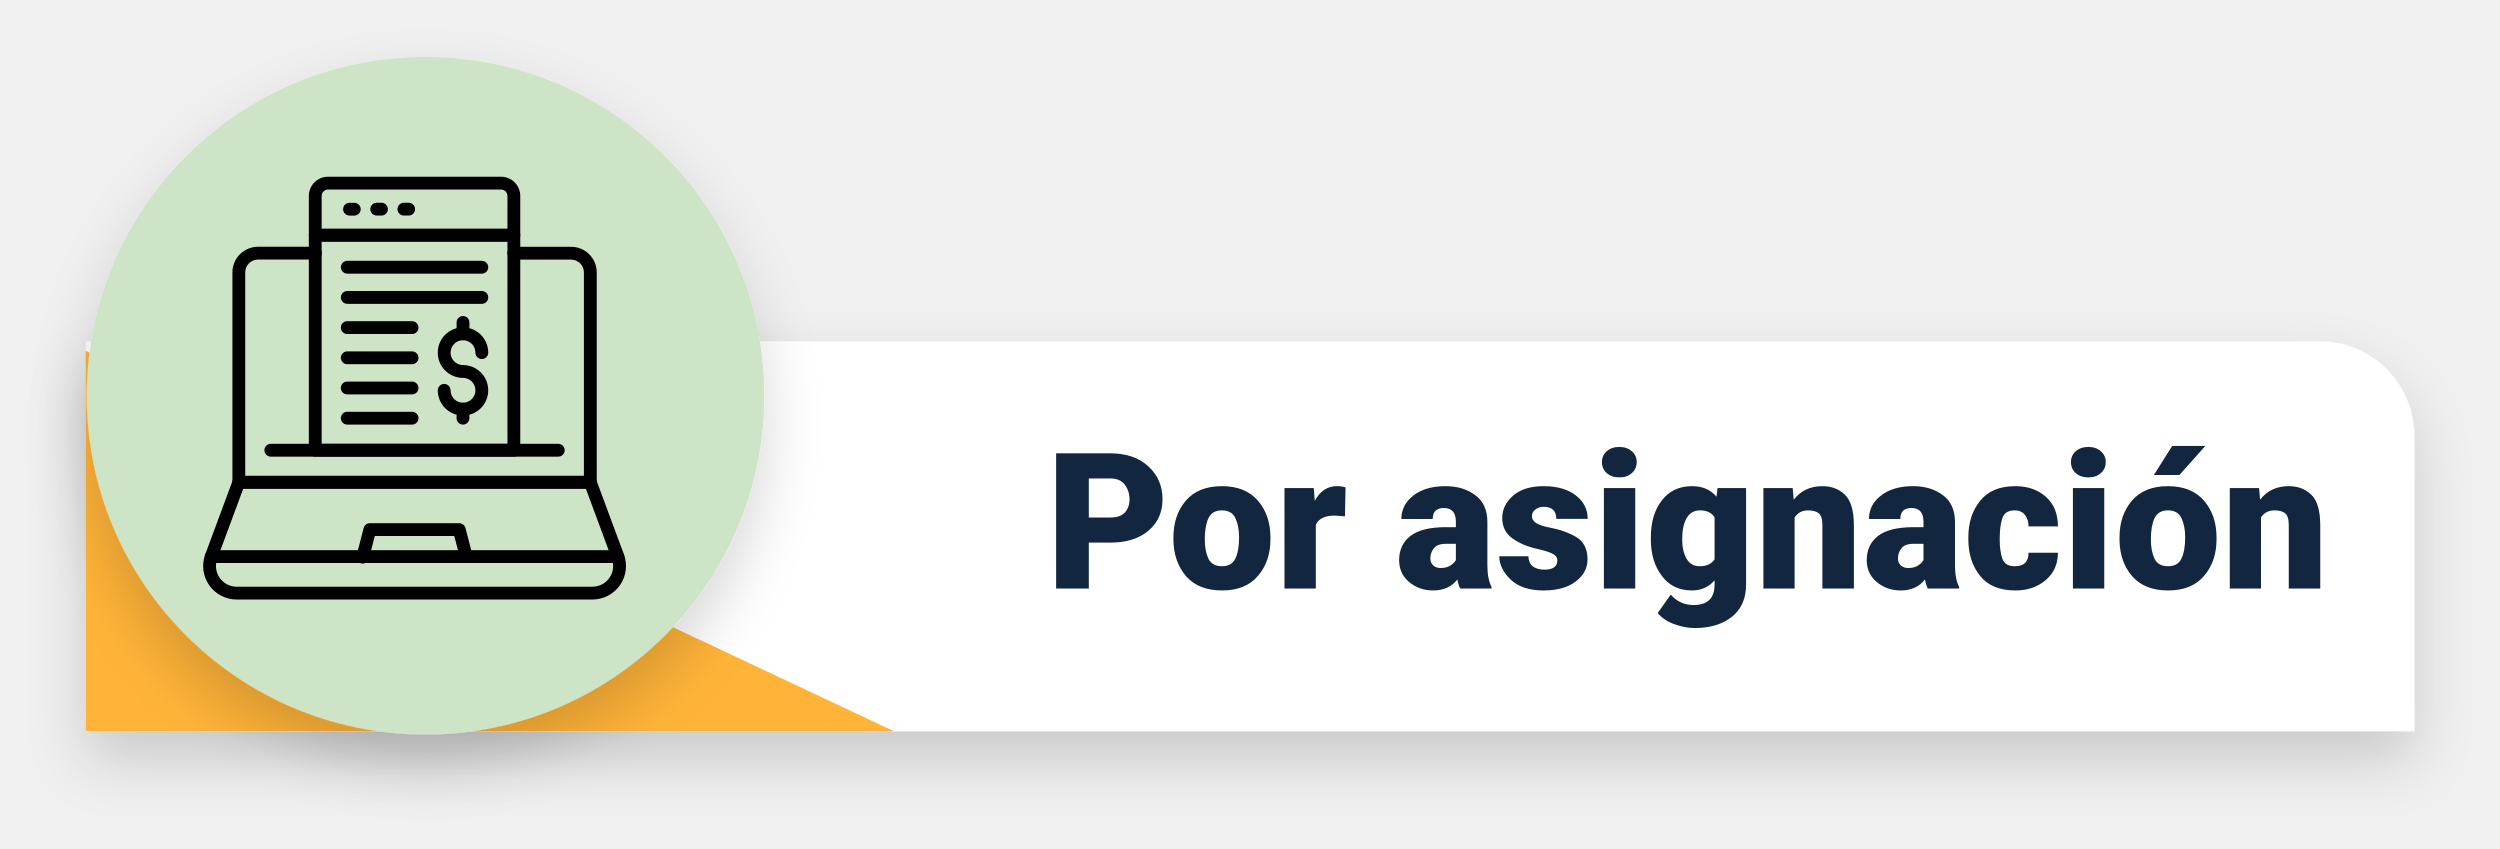
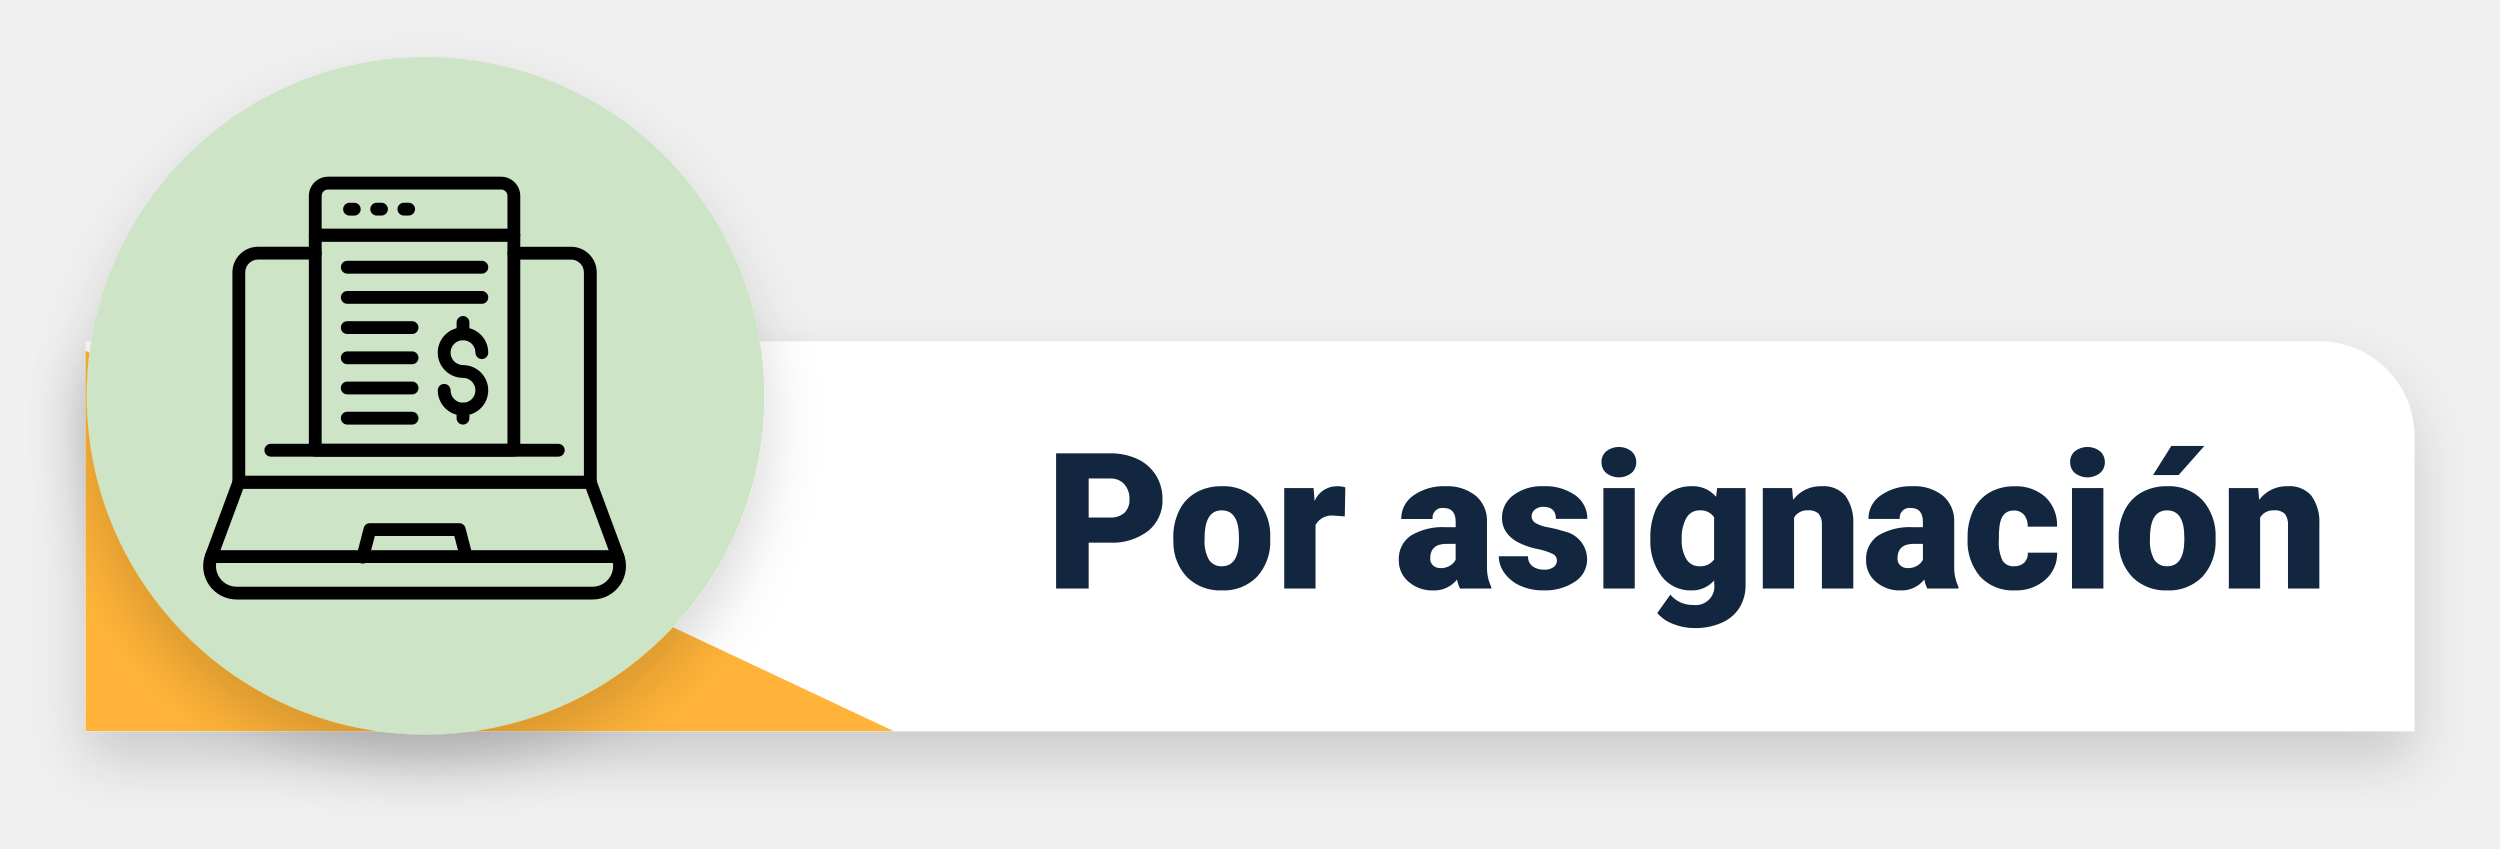
<svg xmlns="http://www.w3.org/2000/svg" width="262.935" height="89.256" viewBox="0 0 262.935 89.256">
  <defs>
-     <filter id="Rectángulo_276363" x="0" y="29.899" width="262.935" height="59" filterUnits="userSpaceOnUse">
+     <filter id="Trazado_749452" x="0" y="29.899" width="262.935" height="59" filterUnits="userSpaceOnUse">
      <feOffset dy="3" input="SourceAlpha" />
      <feGaussianBlur stdDeviation="3" result="blur" />
      <feFlood flood-opacity="0.161" />
      <feComposite operator="in" in2="blur" />
      <feComposite in="SourceGraphic" />
    </filter>
-     <filter id="Trazado_502571" x="0.125" y="-0.002" width="89.256" height="89.256" filterUnits="userSpaceOnUse">
+     <filter id="Trazado_502571" x="0.125" y="0" width="89.256" height="89.256" filterUnits="userSpaceOnUse">
      <feOffset dy="3" input="SourceAlpha" />
      <feGaussianBlur stdDeviation="3" result="blur-2" />
      <feFlood flood-opacity="0.161" />
      <feComposite operator="in" in2="blur-2" />
      <feComposite in="SourceGraphic" />
    </filter>
  </defs>
-   <g id="Grupo_1034316" data-name="Grupo 1034316" transform="translate(-9426 10192.127)">
-     <g id="Grupo_881480" data-name="Grupo 881480" transform="translate(8625 -15543.228)">
-       <g transform="matrix(1, 0, 0, 1, 801, 5351.1)" filter="url(#Rectángulo_276363)">
-         <path id="Rectángulo_276363-2" data-name="Rectángulo 276363" d="M0,0H234.935a10,10,0,0,1,10,10V41a0,0,0,0,1,0,0H0a0,0,0,0,1,0,0V0A0,0,0,0,1,0,0Z" transform="translate(9 35.9)" fill="#fff" />
+   <g id="Grupo_1034319" data-name="Grupo 1034319" transform="translate(-9426 10192.127)">
+     <g transform="matrix(1, 0, 0, 1, 9426, -10192.13)" filter="url(#Trazado_749452)">
+       <path id="Trazado_749452-2" data-name="Trazado 749452" d="M0,0H234.935a10,10,0,0,1,10,10V41H0Z" transform="translate(9 35.9)" fill="#fff" />
+     </g>
+     <path id="Trazado_749453" data-name="Trazado 749453" d="M4.5,14.176V19H1.074V4.781H6.748a6.608,6.608,0,0,1,2.886.6,4.526,4.526,0,0,1,1.943,1.709,4.667,4.667,0,0,1,.688,2.515,4.114,4.114,0,0,1-1.489,3.325,6.179,6.179,0,0,1-4.087,1.245Zm0-2.646H6.748a2.118,2.118,0,0,0,1.519-.5,1.85,1.85,0,0,0,.522-1.406,2.287,2.287,0,0,0-.537-1.592,1.9,1.9,0,0,0-1.465-.605H4.5Zm8.9,2.09a6.236,6.236,0,0,1,.615-2.817,4.4,4.4,0,0,1,1.768-1.9,5.323,5.323,0,0,1,2.705-.664,4.858,4.858,0,0,1,3.74,1.47,5.64,5.64,0,0,1,1.367,4v.117a5.472,5.472,0,0,1-1.372,3.921,4.871,4.871,0,0,1-3.716,1.45,4.927,4.927,0,0,1-3.623-1.353,5.29,5.29,0,0,1-1.475-3.667Zm3.291.205a3.932,3.932,0,0,0,.459,2.148,1.529,1.529,0,0,0,1.357.684q1.758,0,1.8-2.705v-.332q0-2.842-1.816-2.842-1.65,0-1.787,2.451Zm14.746-2.412-1.084-.078a1.947,1.947,0,0,0-1.992.977V19H25.068V8.434h3.086l.107,1.357a2.548,2.548,0,0,1,2.314-1.553,3.209,3.209,0,0,1,.918.117ZM43.555,19a3.716,3.716,0,0,1-.312-.947A3.06,3.06,0,0,1,40.7,19.2a3.749,3.749,0,0,1-2.539-.9,2.875,2.875,0,0,1-1.045-2.271,2.955,2.955,0,0,1,1.27-2.6,6.468,6.468,0,0,1,3.691-.879H43.1v-.559q0-1.462-1.26-1.462a1.03,1.03,0,0,0-1.172,1.158H37.373a2.95,2.95,0,0,1,1.3-2.487A5.479,5.479,0,0,1,42,8.238a4.8,4.8,0,0,1,3.193.986,3.429,3.429,0,0,1,1.2,2.705v4.678a4.79,4.79,0,0,0,.449,2.227V19Zm-2.061-2.148a1.836,1.836,0,0,0,1.021-.264,1.653,1.653,0,0,0,.581-.6V14.3h-.957q-1.719,0-1.719,1.543a.942.942,0,0,0,.3.728A1.1,1.1,0,0,0,41.494,16.852Zm12.256-.82a.76.76,0,0,0-.439-.674,6.685,6.685,0,0,0-1.67-.527,7.615,7.615,0,0,1-2.031-.718,3.4,3.4,0,0,1-1.221-1.079,2.577,2.577,0,0,1-.42-1.455,2.92,2.92,0,0,1,1.2-2.4,4.948,4.948,0,0,1,3.145-.942,5.482,5.482,0,0,1,3.359.947,2.962,2.962,0,0,1,1.27,2.49h-3.3q0-1.27-1.338-1.27a1.326,1.326,0,0,0-.869.288.892.892,0,0,0-.352.718.819.819,0,0,0,.43.713,4.06,4.06,0,0,0,1.372.449,11.857,11.857,0,0,1,1.655.42,3.007,3.007,0,0,1,2.383,2.939,2.767,2.767,0,0,1-1.284,2.354,5.632,5.632,0,0,1-3.325.908,5.747,5.747,0,0,1-2.422-.488,4.05,4.05,0,0,1-1.66-1.328,3.007,3.007,0,0,1-.6-1.768h3.076a1.272,1.272,0,0,0,.488,1.069,2.009,2.009,0,0,0,1.2.337,1.58,1.58,0,0,0,1.011-.273A.875.875,0,0,0,53.75,16.031ZM61.934,19h-3.3V8.434h3.3Zm-3.5-13.291a1.469,1.469,0,0,1,.508-1.152,2.159,2.159,0,0,1,2.637,0,1.469,1.469,0,0,1,.508,1.152,1.469,1.469,0,0,1-.508,1.152,2.159,2.159,0,0,1-2.637,0A1.469,1.469,0,0,1,58.438,5.709Zm5.137,7.93a7.134,7.134,0,0,1,.527-2.832,4.245,4.245,0,0,1,1.514-1.9,3.99,3.99,0,0,1,2.295-.669,3.173,3.173,0,0,1,2.578,1.113l.117-.918h2.988V18.6a4.455,4.455,0,0,1-.649,2.427,4.167,4.167,0,0,1-1.88,1.582,6.91,6.91,0,0,1-2.852.552,5.961,5.961,0,0,1-2.251-.439A4.063,4.063,0,0,1,64.3,21.578l1.377-1.934A3.018,3.018,0,0,0,68.1,20.729a1.96,1.96,0,0,0,2.188-2.246V18.15A3.09,3.09,0,0,1,67.891,19.2a3.819,3.819,0,0,1-3.125-1.479,6.13,6.13,0,0,1-1.191-3.96Zm3.3.205a3.759,3.759,0,0,0,.488,2.056,1.541,1.541,0,0,0,1.367.757,1.748,1.748,0,0,0,1.553-.713V11.5a1.7,1.7,0,0,0-1.533-.723,1.551,1.551,0,0,0-1.377.786A4.287,4.287,0,0,0,66.875,13.844Zm11.611-5.41.107,1.24a3.583,3.583,0,0,1,3.018-1.436,3.015,3.015,0,0,1,2.466.986,4.7,4.7,0,0,1,.845,2.969V19h-3.3V12.33a1.783,1.783,0,0,0-.322-1.177,1.491,1.491,0,0,0-1.172-.376,1.569,1.569,0,0,0-1.436.762V19H75.4V8.434ZM92.7,19a3.716,3.716,0,0,1-.312-.947A3.06,3.06,0,0,1,89.844,19.2a3.749,3.749,0,0,1-2.539-.9,2.875,2.875,0,0,1-1.045-2.271,2.955,2.955,0,0,1,1.27-2.6,6.468,6.468,0,0,1,3.691-.879h1.016v-.559q0-1.462-1.26-1.462A1.03,1.03,0,0,0,89.8,11.681H86.514a2.95,2.95,0,0,1,1.3-2.487,5.479,5.479,0,0,1,3.325-.956,4.8,4.8,0,0,1,3.193.986,3.429,3.429,0,0,1,1.2,2.705v4.678a4.79,4.79,0,0,0,.449,2.227V19Zm-2.061-2.148a1.836,1.836,0,0,0,1.021-.264,1.653,1.653,0,0,0,.581-.6V14.3h-.957q-1.719,0-1.719,1.543a.942.942,0,0,0,.3.728A1.1,1.1,0,0,0,90.635,16.852Zm11.191-.2a1.464,1.464,0,0,0,1.074-.376,1.379,1.379,0,0,0,.371-1.05h3.086a3.653,3.653,0,0,1-1.245,2.852A4.631,4.631,0,0,1,101.9,19.2a4.689,4.689,0,0,1-3.633-1.445,5.7,5.7,0,0,1-1.328-4v-.137a6.436,6.436,0,0,1,.591-2.827,4.3,4.3,0,0,1,1.7-1.885,5.081,5.081,0,0,1,2.637-.659,4.573,4.573,0,0,1,3.271,1.143,4.053,4.053,0,0,1,1.211,3.1h-3.086a1.806,1.806,0,0,0-.4-1.26,1.382,1.382,0,0,0-1.074-.439q-1.279,0-1.494,1.631a11.508,11.508,0,0,0-.068,1.426,4.52,4.52,0,0,0,.381,2.207A1.319,1.319,0,0,0,101.826,16.656ZM111.221,19h-3.3V8.434h3.3Zm-3.5-13.291a1.469,1.469,0,0,1,.508-1.152,2.159,2.159,0,0,1,2.637,0,1.469,1.469,0,0,1,.508,1.152,1.469,1.469,0,0,1-.508,1.152,2.159,2.159,0,0,1-2.637,0A1.469,1.469,0,0,1,107.725,5.709Zm5.107,7.91a6.236,6.236,0,0,1,.615-2.817,4.4,4.4,0,0,1,1.768-1.9,5.323,5.323,0,0,1,2.705-.664,4.858,4.858,0,0,1,3.74,1.47,5.64,5.64,0,0,1,1.367,4v.117a5.472,5.472,0,0,1-1.372,3.921,4.871,4.871,0,0,1-3.716,1.45,4.927,4.927,0,0,1-3.623-1.353,5.29,5.29,0,0,1-1.475-3.667Zm3.291.205a3.932,3.932,0,0,0,.459,2.148,1.529,1.529,0,0,0,1.357.684q1.758,0,1.8-2.705v-.332q0-2.842-1.816-2.842-1.65,0-1.787,2.451ZM118.369,4h3.477l-2.715,3.066-2.686,0ZM127.5,8.434l.107,1.24a3.583,3.583,0,0,1,3.018-1.436,3.015,3.015,0,0,1,2.466.986,4.7,4.7,0,0,1,.845,2.969V19h-3.3V12.33a1.783,1.783,0,0,0-.322-1.177,1.491,1.491,0,0,0-1.172-.376,1.569,1.569,0,0,0-1.436.762V19h-3.291V8.434Z" transform="translate(9536 -10149.229)" fill="#12263f" />
+     <path id="Trazado_194609" data-name="Trazado 194609" d="M0,0,85,40H0Z" transform="translate(9435 -10155.229)" fill="#ffb338" />
+     <g id="tarea-completada" transform="translate(9435.125 -10186.127)">
+       <path id="Trazado_203286" data-name="Trazado 203286" d="M0,20.438ZM4.438,16" transform="translate(13.875 -13.525)" fill="#ffc846" />
+       <g transform="matrix(1, 0, 0, 1, -9.13, -6)" filter="url(#Trazado_502571)">
+         <path id="Trazado_502571-2" data-name="Trazado 502571" d="M295.256,259.628A35.628,35.628,0,1,1,259.628,224,35.629,35.629,0,0,1,295.256,259.628Zm0,0" transform="translate(-214.87 -218)" fill="#cee4c6" />
      </g>
-       <g id="Grupo_734093" data-name="Grupo 734093" transform="translate(-399.935)">
-         <g id="Grupo_734091" data-name="Grupo 734091" transform="translate(1029.935 -2175.645)">
-           <text id="Por_asignación" data-name="Por asignación" transform="translate(281 7569.643)" fill="#12263f" font-size="20" font-family="Roboto-Black, Roboto" font-weight="800">
-             <tspan x="0" y="19">Por asignación</tspan>
-           </text>
-           <path id="Trazado_194609" data-name="Trazado 194609" d="M0,0,85,40H0Z" transform="translate(180 7563.643)" fill="#ffb338" />
-           <g id="tarea-completada" transform="translate(180.125 7532.744)">
-             <path id="Trazado_203286" data-name="Trazado 203286" d="M0,20.438ZM4.438,16" transform="translate(13.875 -13.525)" fill="#ffc846" />
-             <g transform="matrix(1, 0, 0, 1, -9.12, -6)" filter="url(#Trazado_502571)">
-               <path id="Trazado_502571-2" data-name="Trazado 502571" d="M295.256,259.628A35.628,35.628,0,1,1,259.628,224,35.629,35.629,0,0,1,295.256,259.628Zm0,0" transform="translate(-214.88 -218)" fill="#cee4c6" />
+     </g>
+     <g id="Grupo_881466" data-name="Grupo 881466" transform="translate(9447.367 -10173.543)">
+       <g id="Grupo_881455" data-name="Grupo 881455" transform="translate(0)">
+         <g id="Grupo_881435" data-name="Grupo 881435">
+           <g id="Grupo_881430" data-name="Grupo 881430" transform="translate(0 7.372)">
+             <g id="Grupo_881427" data-name="Grupo 881427">
+               <g id="Grupo_881422" data-name="Grupo 881422" transform="translate(0 24.091)">
+                 <g id="Grupo_881421" data-name="Grupo 881421">
+                   <path id="Trazado_749165" data-name="Trazado 749165" d="M48.505,372.126H11.087a3.524,3.524,0,0,1-3.305-4.748l2.9-7.818a.674.674,0,0,1,.632-.44H48.282a.674.674,0,0,1,.632.44l2.9,7.818a3.524,3.524,0,0,1-3.3,4.748ZM11.779,360.467l-2.734,7.379a2.177,2.177,0,0,0,2.042,2.933H48.505a2.177,2.177,0,0,0,2.041-2.933l-2.733-7.379Z" transform="translate(-7.563 -359.119)" />
+                 </g>
+               </g>
+               <g id="Grupo_881424" data-name="Grupo 881424" transform="translate(3.077)">
+                 <g id="Grupo_881423" data-name="Grupo 881423">
+                   <path id="Trazado_749166" data-name="Trazado 749166" d="M79.581,115.358H42.614a.674.674,0,0,1-.674-.674V92.616a2.7,2.7,0,0,1,2.7-2.7h6.017a.674.674,0,1,1,0,1.348H44.635a1.349,1.349,0,0,0-1.348,1.348V114.01H78.907V92.616a1.349,1.349,0,0,0-1.348-1.348H71.541a.674.674,0,0,1,0-1.348h6.018a2.7,2.7,0,0,1,2.7,2.7v22.068A.674.674,0,0,1,79.581,115.358Z" transform="translate(-41.94 -89.921)" />
+                 </g>
+               </g>
+               <g id="Grupo_881426" data-name="Grupo 881426" transform="translate(6.442 20.723)">
+                 <g id="Grupo_881425" data-name="Grupo 881425">
+                   <path id="Trazado_749167" data-name="Trazado 749167" d="M110.459,322.824H80.225a.674.674,0,0,1,0-1.348h30.234a.674.674,0,1,1,0,1.348Z" transform="translate(-79.551 -321.476)" />
+                 </g>
+               </g>
+             </g>
+             <g id="Grupo_881429" data-name="Grupo 881429" transform="translate(0.177 31.91)">
+               <g id="Grupo_881428" data-name="Grupo 881428">
+                 <path id="Trazado_749168" data-name="Trazado 749168" d="M52.982,447.831H10.217a.674.674,0,1,1,0-1.348H52.982a.674.674,0,0,1,0,1.348Z" transform="translate(-9.543 -446.483)" />
+               </g>
+             </g>
+           </g>
+           <g id="Grupo_881432" data-name="Grupo 881432" transform="translate(11.115 5.479)">
+             <g id="Grupo_881431" data-name="Grupo 881431">
+               <path id="Trazado_749169" data-name="Trazado 749169" d="M153.327,92.721H132.438a.674.674,0,0,1-.674-.674V69.433a.674.674,0,0,1,.674-.674h20.889a.674.674,0,0,1,.674.674V92.047A.674.674,0,0,1,153.327,92.721Zm-20.215-1.348h19.541V70.107H133.112Z" transform="translate(-131.764 -68.759)" />
+             </g>
+           </g>
+           <g id="Grupo_881434" data-name="Grupo 881434" transform="translate(11.115)">
+             <g id="Grupo_881433" data-name="Grupo 881433">
+               <path id="Trazado_749170" data-name="Trazado 749170" d="M153.327,14.368H132.438a.674.674,0,0,1-.674-.674V9.564a2.024,2.024,0,0,1,2.021-2.022h18.193A2.024,2.024,0,0,1,154,9.564v4.131A.674.674,0,0,1,153.327,14.368Zm-20.215-1.348h19.541V9.564a.675.675,0,0,0-.674-.674H133.785a.675.675,0,0,0-.674.674Z" transform="translate(-131.764 -7.542)" />
            </g>
          </g>
        </g>
-         <g id="Grupo_881477" data-name="Grupo 881477" transform="translate(1214.739 5362.143)">
-           <g id="Grupo_881466" data-name="Grupo 881466" transform="translate(7.563 7.542)">
-             <g id="Grupo_881455" data-name="Grupo 881455" transform="translate(0)">
-               <g id="Grupo_881435" data-name="Grupo 881435">
-                 <g id="Grupo_881430" data-name="Grupo 881430" transform="translate(0 7.372)">
-                   <g id="Grupo_881427" data-name="Grupo 881427">
-                     <g id="Grupo_881422" data-name="Grupo 881422" transform="translate(0 24.091)">
-                       <g id="Grupo_881421" data-name="Grupo 881421">
-                         <path id="Trazado_749165" data-name="Trazado 749165" d="M48.505,372.126H11.087a3.524,3.524,0,0,1-3.305-4.748l2.9-7.818a.674.674,0,0,1,.632-.44H48.282a.674.674,0,0,1,.632.44l2.9,7.818a3.524,3.524,0,0,1-3.3,4.748ZM11.779,360.467l-2.734,7.379a2.177,2.177,0,0,0,2.042,2.933H48.505a2.177,2.177,0,0,0,2.041-2.933l-2.733-7.379Z" transform="translate(-7.563 -359.119)" />
-                       </g>
-                     </g>
-                     <g id="Grupo_881424" data-name="Grupo 881424" transform="translate(3.077)">
-                       <g id="Grupo_881423" data-name="Grupo 881423">
-                         <path id="Trazado_749166" data-name="Trazado 749166" d="M79.581,115.358H42.614a.674.674,0,0,1-.674-.674V92.616a2.7,2.7,0,0,1,2.7-2.7h6.017a.674.674,0,1,1,0,1.348H44.635a1.349,1.349,0,0,0-1.348,1.348V114.01H78.907V92.616a1.349,1.349,0,0,0-1.348-1.348H71.541a.674.674,0,0,1,0-1.348h6.018a2.7,2.7,0,0,1,2.7,2.7v22.068A.674.674,0,0,1,79.581,115.358Z" transform="translate(-41.94 -89.921)" />
-                       </g>
-                     </g>
-                     <g id="Grupo_881426" data-name="Grupo 881426" transform="translate(6.442 20.723)">
-                       <g id="Grupo_881425" data-name="Grupo 881425">
-                         <path id="Trazado_749167" data-name="Trazado 749167" d="M110.459,322.824H80.225a.674.674,0,0,1,0-1.348h30.234a.674.674,0,1,1,0,1.348Z" transform="translate(-79.551 -321.476)" />
-                       </g>
-                     </g>
-                   </g>
-                   <g id="Grupo_881429" data-name="Grupo 881429" transform="translate(0.177 31.91)">
-                     <g id="Grupo_881428" data-name="Grupo 881428">
-                       <path id="Trazado_749168" data-name="Trazado 749168" d="M52.982,447.831H10.217a.674.674,0,1,1,0-1.348H52.982a.674.674,0,0,1,0,1.348Z" transform="translate(-9.543 -446.483)" />
-                     </g>
-                   </g>
-                 </g>
-                 <g id="Grupo_881432" data-name="Grupo 881432" transform="translate(11.115 5.479)">
-                   <g id="Grupo_881431" data-name="Grupo 881431">
-                     <path id="Trazado_749169" data-name="Trazado 749169" d="M153.327,92.721H132.438a.674.674,0,0,1-.674-.674V69.433a.674.674,0,0,1,.674-.674h20.889a.674.674,0,0,1,.674.674V92.047A.674.674,0,0,1,153.327,92.721Zm-20.215-1.348h19.541V70.107H133.112Z" transform="translate(-131.764 -68.759)" />
-                   </g>
-                 </g>
-                 <g id="Grupo_881434" data-name="Grupo 881434" transform="translate(11.115)">
-                   <g id="Grupo_881433" data-name="Grupo 881433">
-                     <path id="Trazado_749170" data-name="Trazado 749170" d="M153.327,14.368H132.438a.674.674,0,0,1-.674-.674V9.564a2.024,2.024,0,0,1,2.021-2.022h18.193A2.024,2.024,0,0,1,154,9.564v4.131A.674.674,0,0,1,153.327,14.368Zm-20.215-1.348h19.541V9.564a.675.675,0,0,0-.674-.674H133.785a.675.675,0,0,0-.674.674Z" transform="translate(-131.764 -7.542)" />
-                   </g>
-                 </g>
-               </g>
-               <g id="Grupo_881442" data-name="Grupo 881442" transform="translate(24.673 14.656)">
-                 <g id="Grupo_881437" data-name="Grupo 881437" transform="translate(0 1.193)">
-                   <g id="Grupo_881436" data-name="Grupo 881436">
-                     <path id="Trazado_749171" data-name="Trazado 749171" d="M285.911,193.91a2.658,2.658,0,0,1-2.655-2.655.674.674,0,0,1,1.348,0,1.307,1.307,0,1,0,1.307-1.307,2.655,2.655,0,1,1,2.655-2.655.674.674,0,1,1-1.348,0,1.307,1.307,0,1,0-1.308,1.307,2.655,2.655,0,1,1,0,5.31Z" transform="translate(-283.256 -184.638)" />
-                   </g>
-                 </g>
-                 <g id="Grupo_881439" data-name="Grupo 881439" transform="translate(1.981)">
-                   <g id="Grupo_881438" data-name="Grupo 881438">
-                     <path id="Trazado_749172" data-name="Trazado 749172" d="M306.063,173.851a.674.674,0,0,1-.674-.674v-1.193a.674.674,0,0,1,1.348,0v1.193A.674.674,0,0,1,306.063,173.851Z" transform="translate(-305.389 -171.311)" />
-                   </g>
-                 </g>
-                 <g id="Grupo_881441" data-name="Grupo 881441" transform="translate(1.981 9.117)">
-                   <g id="Grupo_881440" data-name="Grupo 881440">
-                     <path id="Trazado_749173" data-name="Trazado 749173" d="M306.063,275.48a.674.674,0,0,1-.674-.674v-.95a.674.674,0,0,1,1.348,0v.95A.674.674,0,0,1,306.063,275.48Z" transform="translate(-305.389 -273.182)" />
-                   </g>
-                 </g>
-               </g>
-               <g id="Grupo_881444" data-name="Grupo 881444" transform="translate(14.484 15.198)">
-                 <g id="Grupo_881443" data-name="Grupo 881443">
-                   <path id="Trazado_749174" data-name="Trazado 749174" d="M176.9,178.71h-6.819a.674.674,0,0,1,0-1.348H176.9a.674.674,0,0,1,0,1.348Z" transform="translate(-169.411 -177.362)" />
-                 </g>
-               </g>
-               <g id="Grupo_881446" data-name="Grupo 881446" transform="translate(14.484 18.373)">
-                 <g id="Grupo_881445" data-name="Grupo 881445">
-                   <path id="Trazado_749175" data-name="Trazado 749175" d="M176.9,214.188h-6.819a.674.674,0,0,1,0-1.348H176.9a.674.674,0,0,1,0,1.348Z" transform="translate(-169.411 -212.84)" />
-                 </g>
-               </g>
-               <g id="Grupo_881448" data-name="Grupo 881448" transform="translate(14.484 12.023)">
-                 <g id="Grupo_881447" data-name="Grupo 881447" transform="translate(0 0)">
-                   <path id="Trazado_749176" data-name="Trazado 749176" d="M184.235,143.232H170.085a.674.674,0,0,1,0-1.348h14.151a.674.674,0,0,1,0,1.348Z" transform="translate(-169.411 -141.884)" />
-                 </g>
-               </g>
-               <g id="Grupo_881450" data-name="Grupo 881450" transform="translate(14.484 21.548)">
-                 <g id="Grupo_881449" data-name="Grupo 881449">
-                   <path id="Trazado_749177" data-name="Trazado 749177" d="M176.9,249.666h-6.819a.674.674,0,0,1,0-1.348H176.9a.674.674,0,0,1,0,1.348Z" transform="translate(-169.411 -248.318)" />
-                 </g>
-               </g>
-               <g id="Grupo_881452" data-name="Grupo 881452" transform="translate(14.484 8.848)">
-                 <g id="Grupo_881451" data-name="Grupo 881451" transform="translate(0 0)">
-                   <path id="Trazado_749178" data-name="Trazado 749178" d="M184.235,107.754H170.085a.674.674,0,0,1,0-1.348h14.151a.674.674,0,0,1,0,1.348Z" transform="translate(-169.411 -106.406)" />
-                 </g>
-               </g>
-               <g id="Grupo_881454" data-name="Grupo 881454" transform="translate(14.484 24.723)">
-                 <g id="Grupo_881453" data-name="Grupo 881453">
-                   <path id="Trazado_749179" data-name="Trazado 749179" d="M176.9,285.148h-6.819a.674.674,0,1,1,0-1.348H176.9a.674.674,0,1,1,0,1.348Z" transform="translate(-169.411 -283.8)" />
-                 </g>
-               </g>
-             </g>
-             <g id="Grupo_881465" data-name="Grupo 881465" transform="translate(14.721 2.739)">
-               <g id="Grupo_881458" data-name="Grupo 881458">
-                 <g id="Grupo_881457" data-name="Grupo 881457">
-                   <g id="Grupo_881456" data-name="Grupo 881456">
-                     <path id="Trazado_749180" data-name="Trazado 749180" d="M173.224,39.5h-.5a.674.674,0,0,1,0-1.348h.5a.674.674,0,1,1,0,1.348Z" transform="translate(-172.051 -38.149)" />
-                   </g>
-                 </g>
-               </g>
-               <g id="Grupo_881461" data-name="Grupo 881461" transform="translate(2.859 0)">
-                 <g id="Grupo_881460" data-name="Grupo 881460">
-                   <g id="Grupo_881459" data-name="Grupo 881459">
-                     <path id="Trazado_749181" data-name="Trazado 749181" d="M205.165,39.5h-.5a.674.674,0,0,1,0-1.348h.5a.674.674,0,1,1,0,1.348Z" transform="translate(-203.992 -38.153)" />
-                   </g>
-                 </g>
-               </g>
-               <g id="Grupo_881464" data-name="Grupo 881464" transform="translate(5.716 0)">
-                 <g id="Grupo_881463" data-name="Grupo 881463">
-                   <g id="Grupo_881462" data-name="Grupo 881462">
-                     <path id="Trazado_749182" data-name="Trazado 749182" d="M237.1,39.5h-.5a.674.674,0,1,1,0-1.348h.5a.674.674,0,1,1,0,1.348Z" transform="translate(-235.926 -38.153)" />
-                   </g>
-                 </g>
-               </g>
+         <g id="Grupo_881442" data-name="Grupo 881442" transform="translate(24.673 14.656)">
+           <g id="Grupo_881437" data-name="Grupo 881437" transform="translate(0 1.193)">
+             <g id="Grupo_881436" data-name="Grupo 881436">
+               <path id="Trazado_749171" data-name="Trazado 749171" d="M285.911,193.91a2.658,2.658,0,0,1-2.655-2.655.674.674,0,0,1,1.348,0,1.307,1.307,0,1,0,1.307-1.307,2.655,2.655,0,1,1,2.655-2.655.674.674,0,1,1-1.348,0,1.307,1.307,0,1,0-1.308,1.307,2.655,2.655,0,1,1,0,5.31Z" transform="translate(-283.256 -184.638)" />
            </g>
          </g>
-           <g id="Grupo_881468" data-name="Grupo 881468" transform="translate(23.683 43.98)">
-             <g id="Grupo_881467" data-name="Grupo 881467" transform="translate(0)">
-               <path id="Trazado_749183" data-name="Trazado 749183" d="M199.248,418.889a.673.673,0,0,1-.651-.5l-.607-2.34h-8.361l-.606,2.34a.674.674,0,1,1-1.3-.338l.736-2.845a.673.673,0,0,1,.652-.505h9.4a.674.674,0,0,1,.652.5l.737,2.845a.674.674,0,0,1-.483.822A.686.686,0,0,1,199.248,418.889Z" transform="translate(-187.697 -414.697)" />
+           <g id="Grupo_881439" data-name="Grupo 881439" transform="translate(1.981)">
+             <g id="Grupo_881438" data-name="Grupo 881438">
+               <path id="Trazado_749172" data-name="Trazado 749172" d="M306.063,173.851a.674.674,0,0,1-.674-.674v-1.193a.674.674,0,0,1,1.348,0v1.193A.674.674,0,0,1,306.063,173.851Z" transform="translate(-305.389 -171.311)" />
+             </g>
+           </g>
+           <g id="Grupo_881441" data-name="Grupo 881441" transform="translate(1.981 9.117)">
+             <g id="Grupo_881440" data-name="Grupo 881440">
+               <path id="Trazado_749173" data-name="Trazado 749173" d="M306.063,275.48a.674.674,0,0,1-.674-.674v-.95a.674.674,0,0,1,1.348,0v.95A.674.674,0,0,1,306.063,275.48Z" transform="translate(-305.389 -273.182)" />
+             </g>
+           </g>
+         </g>
+         <g id="Grupo_881444" data-name="Grupo 881444" transform="translate(14.484 15.198)">
+           <g id="Grupo_881443" data-name="Grupo 881443">
+             <path id="Trazado_749174" data-name="Trazado 749174" d="M176.9,178.71h-6.819a.674.674,0,0,1,0-1.348H176.9a.674.674,0,0,1,0,1.348Z" transform="translate(-169.411 -177.362)" />
+           </g>
+         </g>
+         <g id="Grupo_881446" data-name="Grupo 881446" transform="translate(14.484 18.373)">
+           <g id="Grupo_881445" data-name="Grupo 881445">
+             <path id="Trazado_749175" data-name="Trazado 749175" d="M176.9,214.188h-6.819a.674.674,0,0,1,0-1.348H176.9a.674.674,0,0,1,0,1.348Z" transform="translate(-169.411 -212.84)" />
+           </g>
+         </g>
+         <g id="Grupo_881448" data-name="Grupo 881448" transform="translate(14.484 12.023)">
+           <g id="Grupo_881447" data-name="Grupo 881447" transform="translate(0 0)">
+             <path id="Trazado_749176" data-name="Trazado 749176" d="M184.235,143.232H170.085a.674.674,0,0,1,0-1.348h14.151a.674.674,0,0,1,0,1.348Z" transform="translate(-169.411 -141.884)" />
+           </g>
+         </g>
+         <g id="Grupo_881450" data-name="Grupo 881450" transform="translate(14.484 21.548)">
+           <g id="Grupo_881449" data-name="Grupo 881449">
+             <path id="Trazado_749177" data-name="Trazado 749177" d="M176.9,249.666h-6.819a.674.674,0,0,1,0-1.348H176.9a.674.674,0,0,1,0,1.348Z" transform="translate(-169.411 -248.318)" />
+           </g>
+         </g>
+         <g id="Grupo_881452" data-name="Grupo 881452" transform="translate(14.484 8.848)">
+           <g id="Grupo_881451" data-name="Grupo 881451" transform="translate(0 0)">
+             <path id="Trazado_749178" data-name="Trazado 749178" d="M184.235,107.754H170.085a.674.674,0,0,1,0-1.348h14.151a.674.674,0,0,1,0,1.348Z" transform="translate(-169.411 -106.406)" />
+           </g>
+         </g>
+         <g id="Grupo_881454" data-name="Grupo 881454" transform="translate(14.484 24.723)">
+           <g id="Grupo_881453" data-name="Grupo 881453">
+             <path id="Trazado_749179" data-name="Trazado 749179" d="M176.9,285.148h-6.819a.674.674,0,1,1,0-1.348H176.9a.674.674,0,1,1,0,1.348Z" transform="translate(-169.411 -283.8)" />
+           </g>
+         </g>
+       </g>
+       <g id="Grupo_881465" data-name="Grupo 881465" transform="translate(14.721 2.739)">
+         <g id="Grupo_881458" data-name="Grupo 881458">
+           <g id="Grupo_881457" data-name="Grupo 881457">
+             <g id="Grupo_881456" data-name="Grupo 881456">
+               <path id="Trazado_749180" data-name="Trazado 749180" d="M173.224,39.5h-.5a.674.674,0,0,1,0-1.348h.5a.674.674,0,1,1,0,1.348Z" transform="translate(-172.051 -38.149)" />
+             </g>
+           </g>
+         </g>
+         <g id="Grupo_881461" data-name="Grupo 881461" transform="translate(2.859 0)">
+           <g id="Grupo_881460" data-name="Grupo 881460">
+             <g id="Grupo_881459" data-name="Grupo 881459">
+               <path id="Trazado_749181" data-name="Trazado 749181" d="M205.165,39.5h-.5a.674.674,0,0,1,0-1.348h.5a.674.674,0,1,1,0,1.348Z" transform="translate(-203.992 -38.153)" />
+             </g>
+           </g>
+         </g>
+         <g id="Grupo_881464" data-name="Grupo 881464" transform="translate(5.716 0)">
+           <g id="Grupo_881463" data-name="Grupo 881463">
+             <g id="Grupo_881462" data-name="Grupo 881462">
+               <path id="Trazado_749182" data-name="Trazado 749182" d="M237.1,39.5h-.5a.674.674,0,1,1,0-1.348h.5a.674.674,0,1,1,0,1.348Z" transform="translate(-235.926 -38.153)" />
            </g>
          </g>
        </g>
      </g>
    </g>
+     <g id="Grupo_881468" data-name="Grupo 881468" transform="translate(9463.488 -10137.105)">
+       <g id="Grupo_881467" data-name="Grupo 881467" transform="translate(0)">
+         <path id="Trazado_749183" data-name="Trazado 749183" d="M199.248,418.889a.673.673,0,0,1-.651-.5l-.607-2.34h-8.361l-.606,2.34a.674.674,0,1,1-1.3-.338l.736-2.845a.673.673,0,0,1,.652-.505h9.4a.674.674,0,0,1,.652.5l.737,2.845a.674.674,0,0,1-.483.822A.686.686,0,0,1,199.248,418.889Z" transform="translate(-187.697 -414.697)" />
+       </g>
+     </g>
  </g>
</svg>
